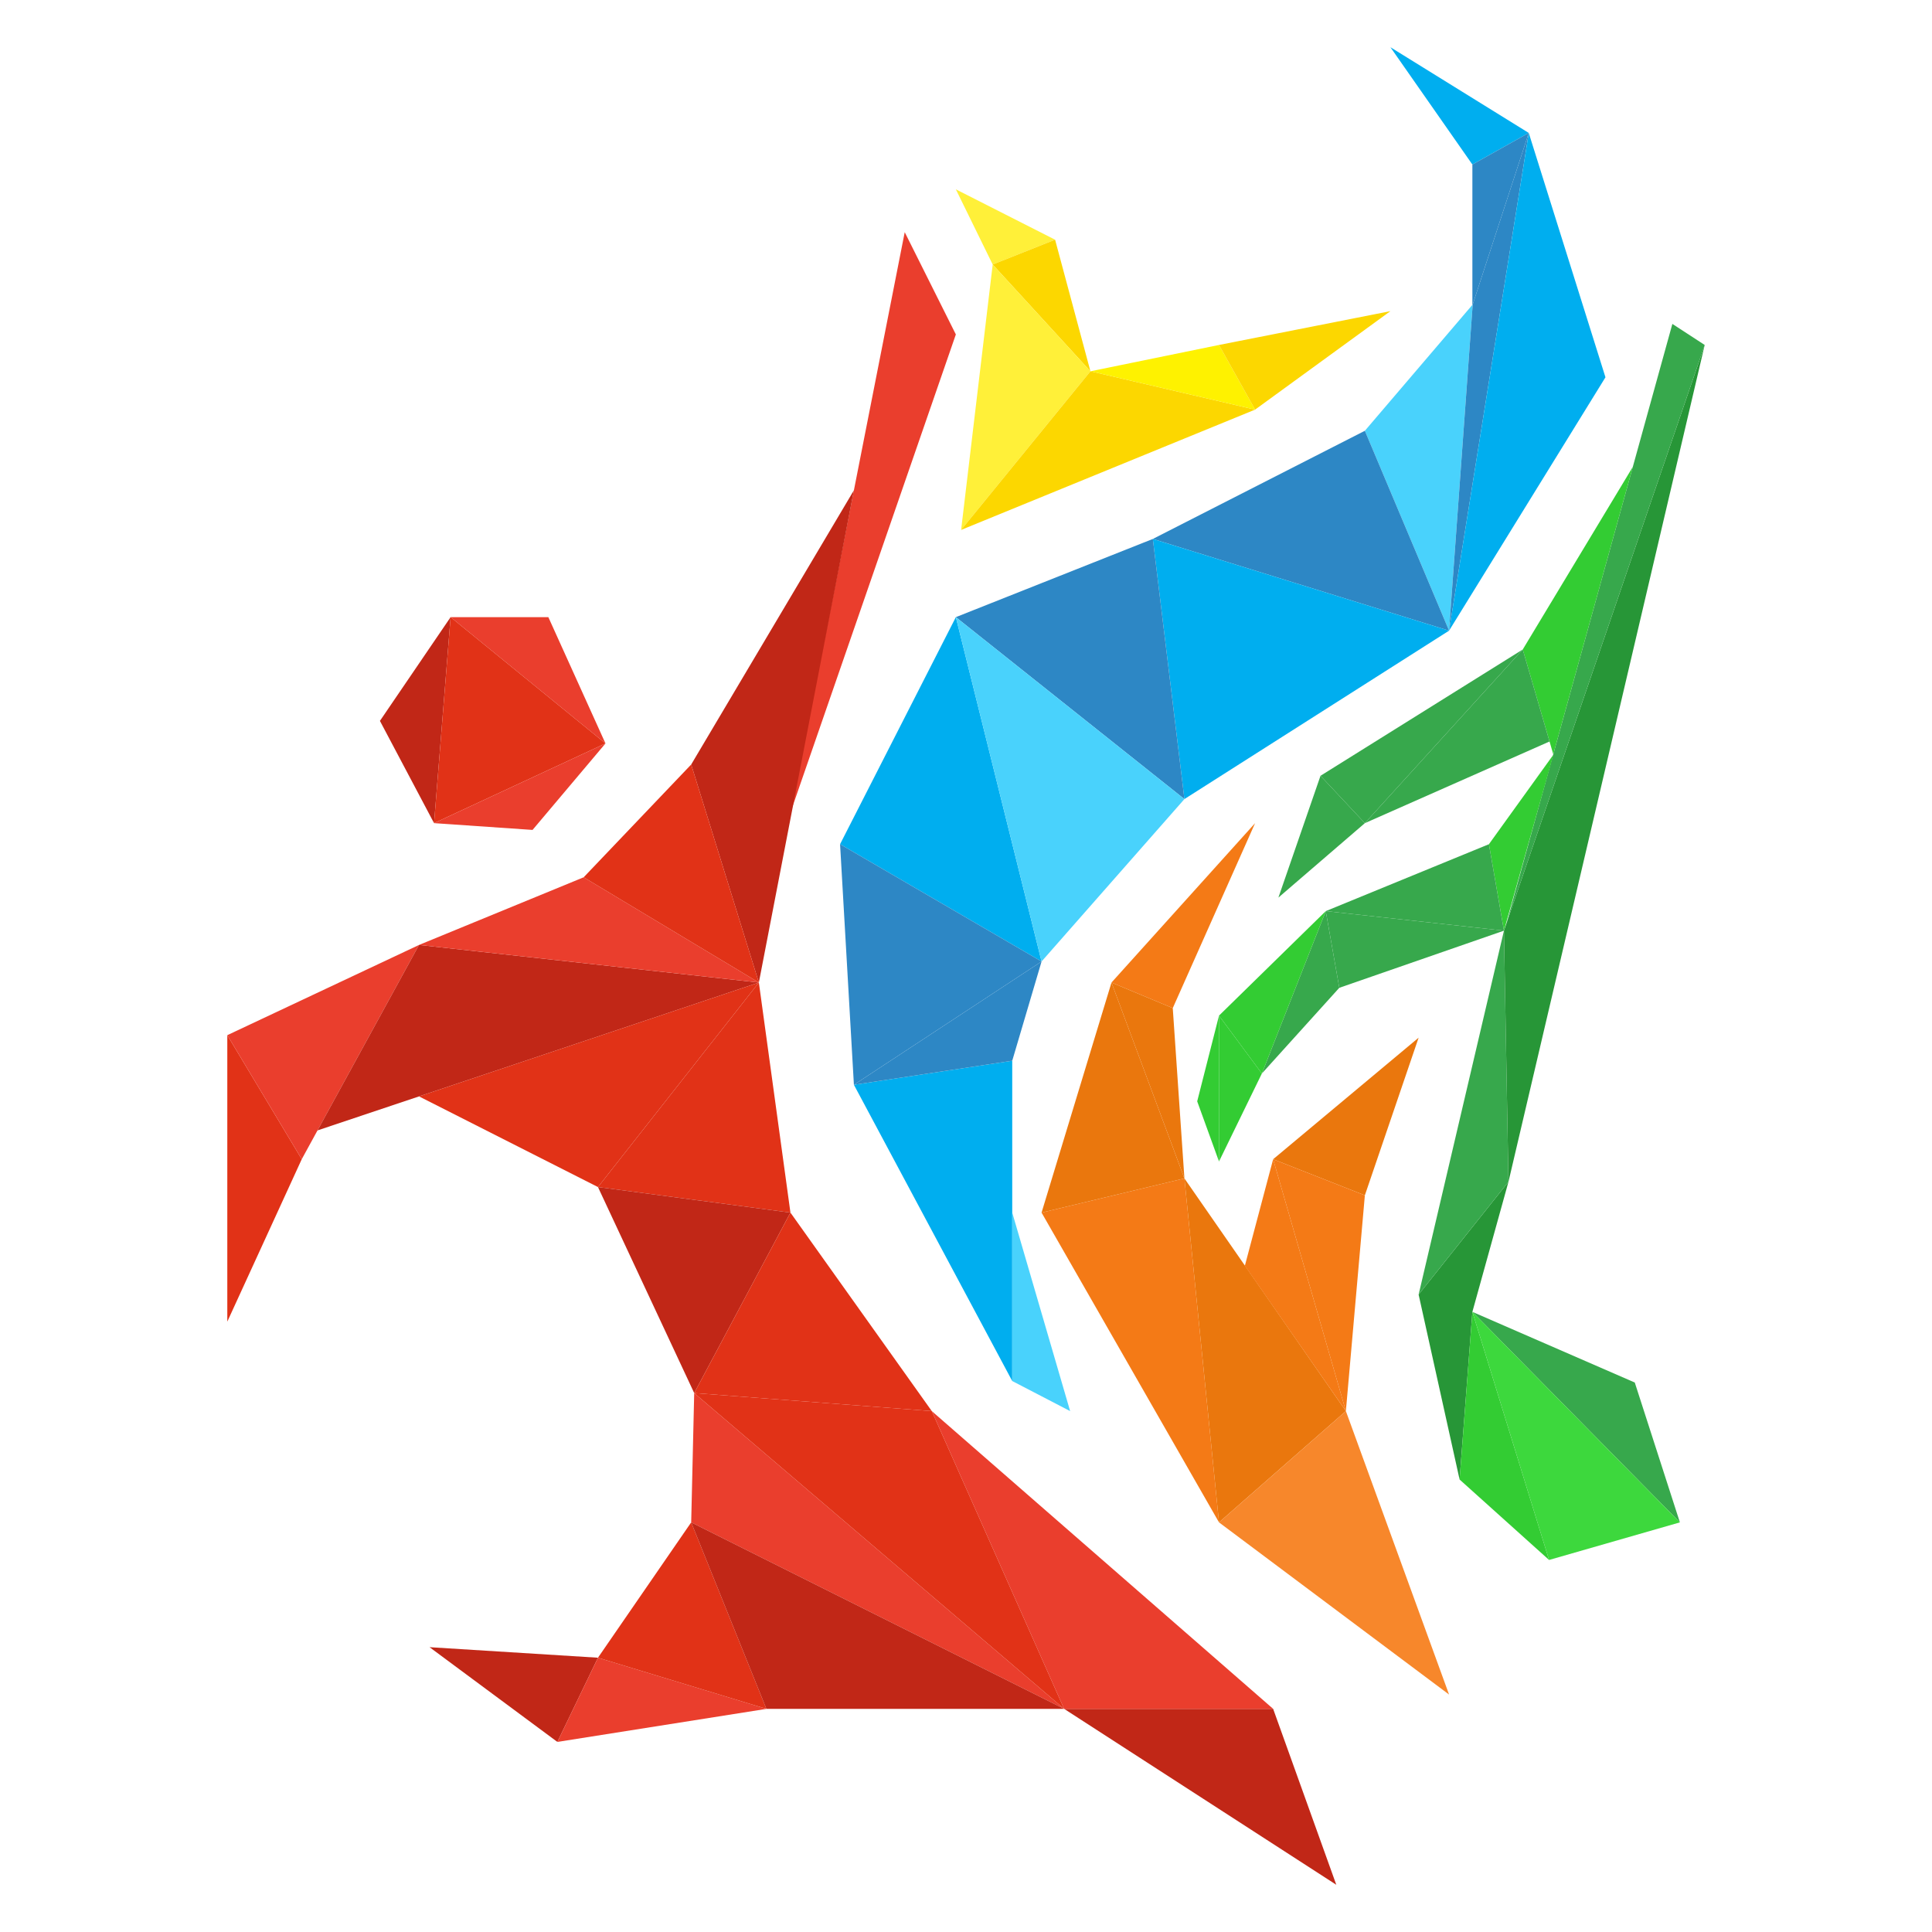
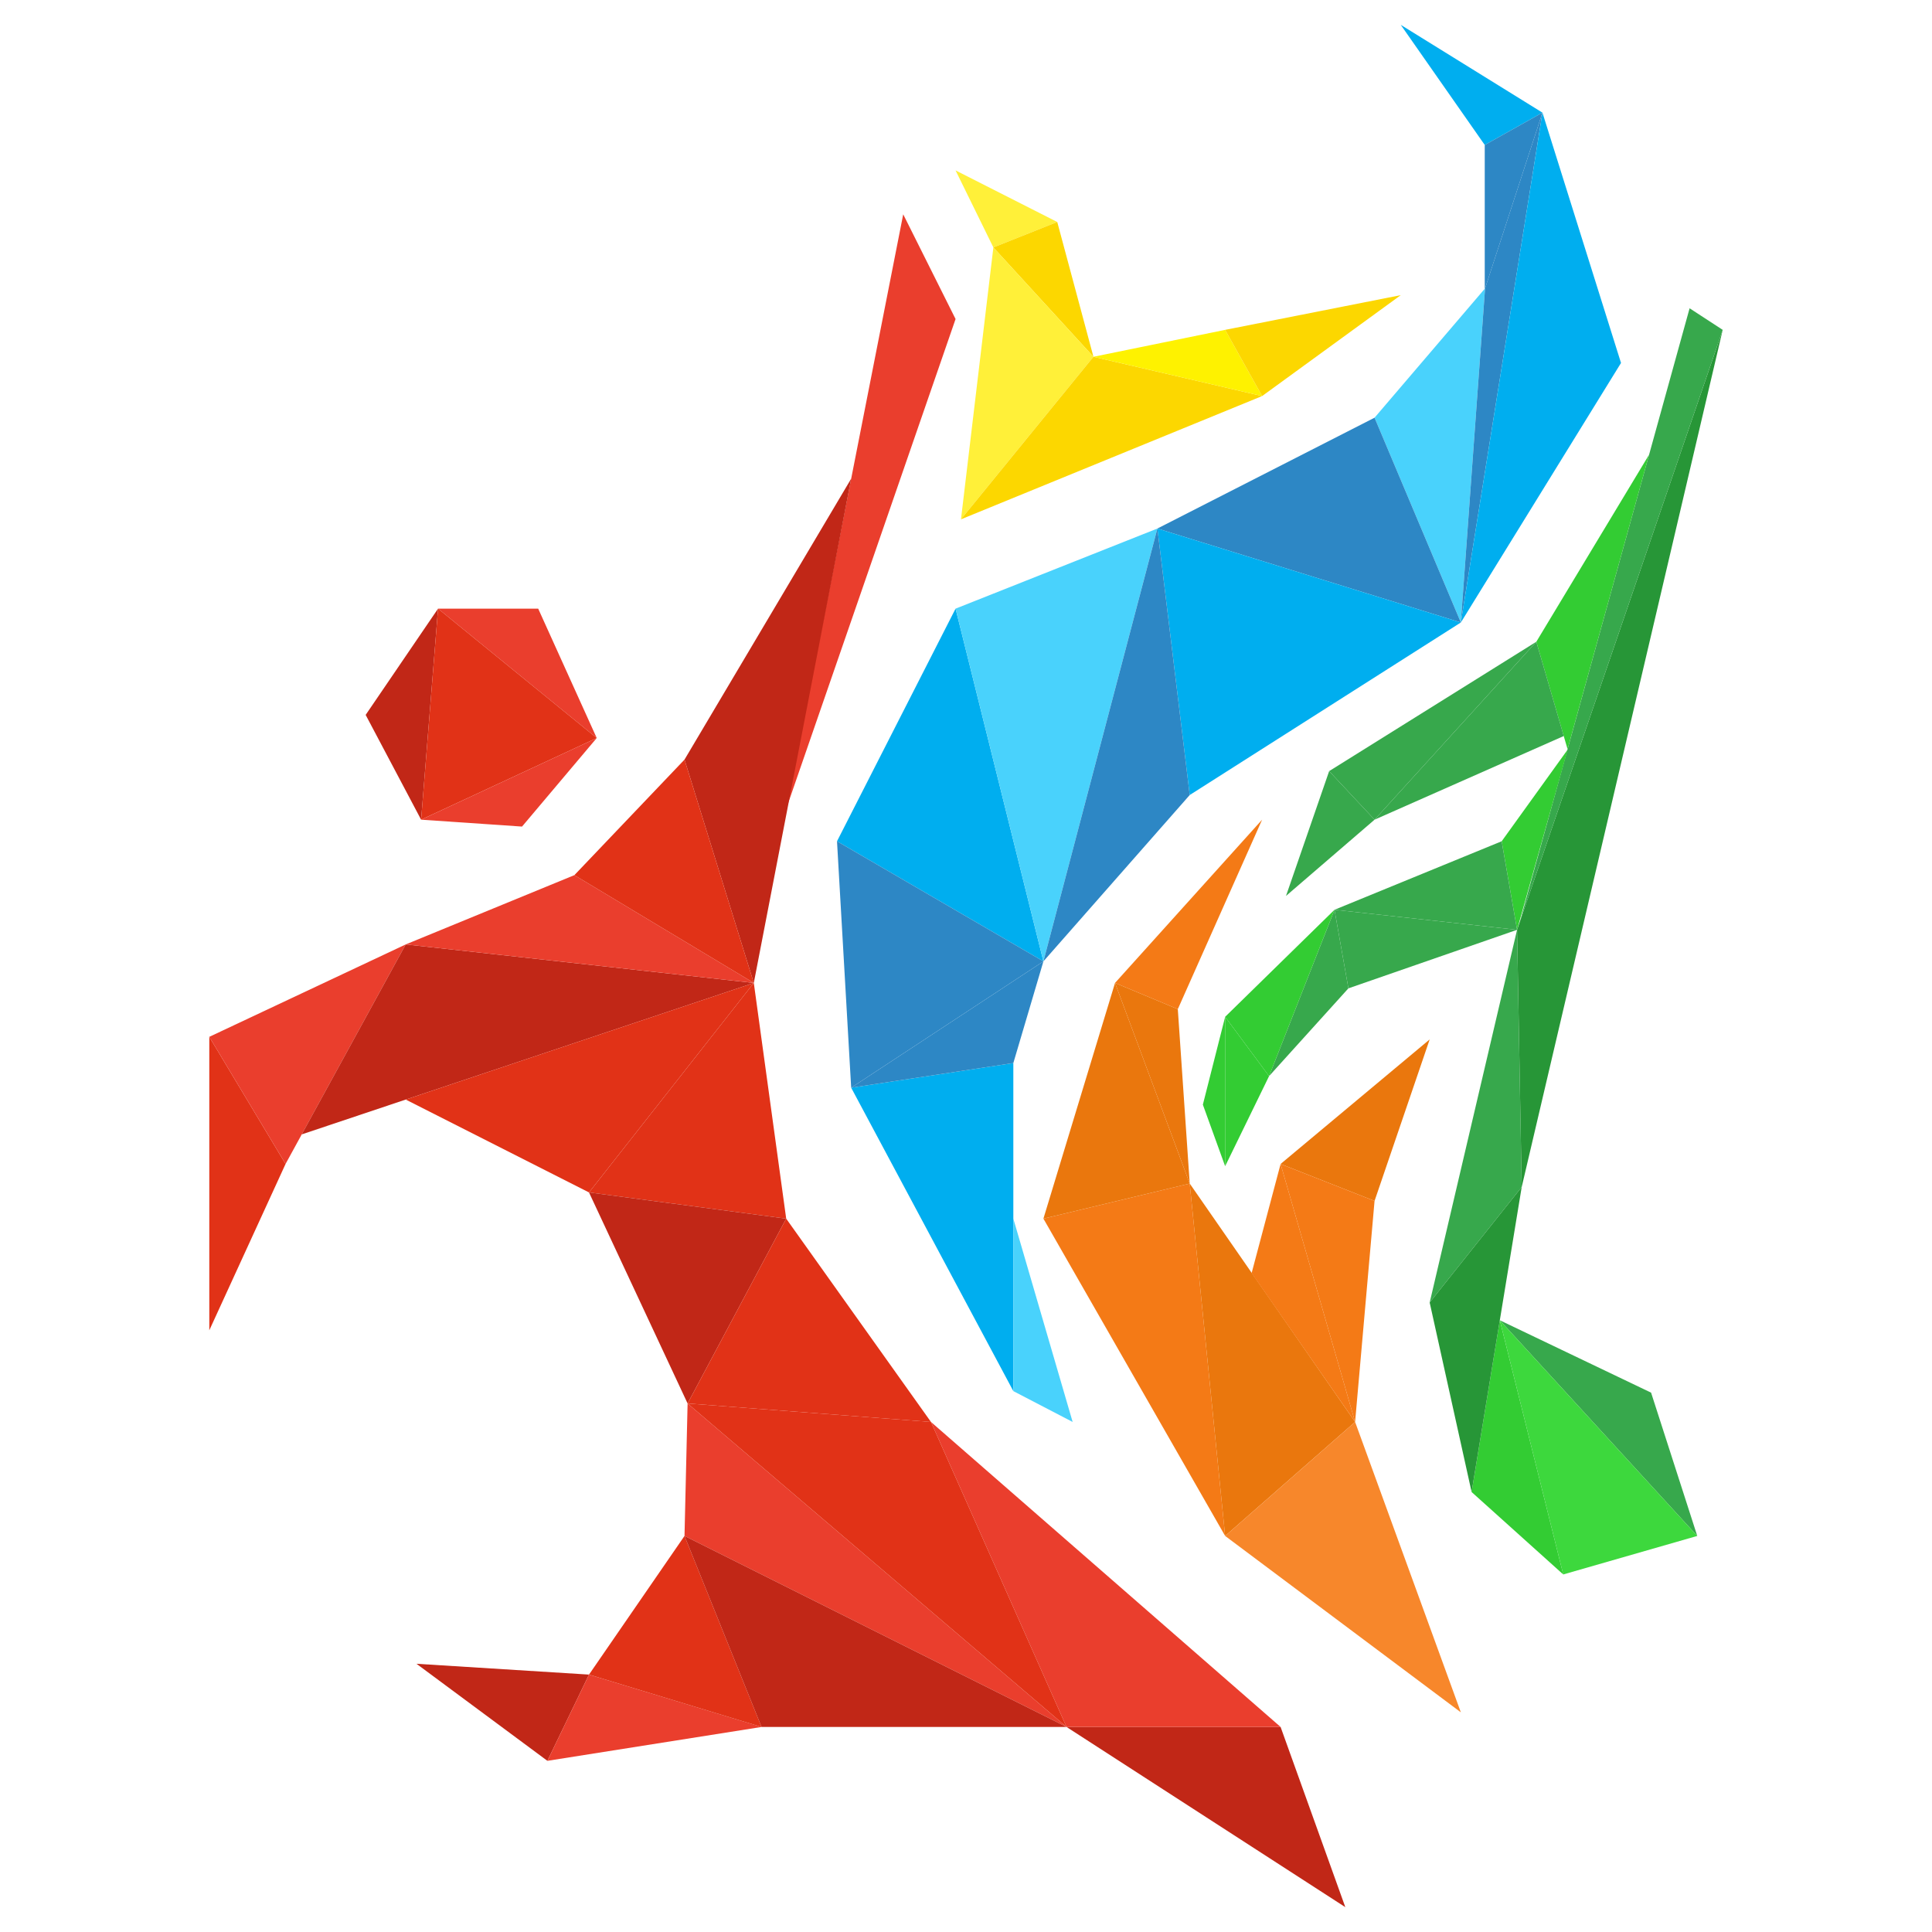
- <svg xmlns="http://www.w3.org/2000/svg" id="3eea0216-fb3e-465a-b7d2-33311429a97b" data-name="Layer 1" viewBox="0 0 300 300">
-   <polygon points="140.485 36.053 122.739 126.183 148.424 51.931 140.485 36.053" style="fill: #ea3e2d" />
-   <polygon points="132.594 76.129 107.328 118.711 117.836 152.568 132.594 76.129" style="fill: #c12717" />
-   <polygon points="35.295 205.222 46.853 180.004 35.295 160.741 35.295 205.222" style="fill: #e13217" />
-   <polygon points="35.295 160.741 65.065 146.731 46.853 180.004 35.295 160.741" style="fill: #ea3e2d" />
-   <polygon points="65.065 146.731 117.836 152.568 49.302 175.529 65.065 146.731" style="fill: #c12717" />
-   <polygon points="65.065 146.731 90.633 136.224 117.836 152.568 65.065 146.731" style="fill: #ea3e2d" />
-   <polygon points="90.633 136.224 107.328 118.711 117.836 152.568 90.633 136.224" style="fill: #e13217" />
-   <polygon points="65.065 170.248 92.852 184.324 117.836 152.568 65.065 170.248" style="fill: #e13217" />
-   <polygon points="117.836 152.568 122.739 188.294 92.852 184.324 117.836 152.568" style="fill: #e13217" />
-   <polygon points="92.852 184.324 107.795 216.313 122.739 188.294 92.852 184.324" style="fill: #c12717" />
-   <polygon points="122.739 188.294 144.688 219.115 107.795 216.313 122.739 188.294" style="fill: #e13217" />
-   <polygon points="66.7 255.774 86.547 270.484 92.852 257.409 66.7 255.774" style="fill: #c12717" />
-   <polygon points="86.547 270.484 119.02 265.353 92.852 257.409 86.547 270.484" style="fill: #ea3e2d" />
-   <polygon points="207.499 292.667 197.692 265.348 165.236 265.348 207.499 292.667" style="fill: #c12717" />
-   <polygon points="144.688 219.115 197.692 265.348 165.236 265.348 144.688 219.115" style="fill: #ea3e2d" />
-   <polygon points="107.795 216.313 107.328 236.394 165.236 265.348 107.795 216.313" style="fill: #ea3e2d" />
-   <polygon points="107.795 216.313 144.688 219.115 165.236 265.348 107.795 216.313" style="fill: #e13217" />
-   <polygon points="107.328 236.394 92.852 257.409 119.003 265.348 107.328 236.394" style="fill: #e13217" />
-   <polygon points="119.003 265.348 107.328 236.394 165.236 265.348 119.003 265.348" style="fill: #c12717" />
-   <polygon points="69.969 95.829 58.995 111.94 67.4 127.818 69.969 95.829" style="fill: #c12717" />
-   <polygon points="69.969 95.829 85.146 95.829 94.019 115.442 69.969 95.829" style="fill: #ea3e2d" />
-   <polygon points="67.4 127.818 94.019 115.442 69.969 95.829 67.4 127.818" style="fill: #e13217" />
-   <polygon points="67.4 127.818 82.694 128.869 94.019 115.442 67.4 127.818" style="fill: #ea3e2d" />
-   <polygon points="148.424 29.399 154.145 41.074 163.835 37.221 148.424 29.399" style="fill: #fff039" />
-   <polygon points="163.835 37.221 169.322 57.652 154.145 41.074 163.835 37.221" style="fill: #fcd700" />
-   <polygon points="154.145 41.074 149.241 82.286 169.322 57.652 154.145 41.074" style="fill: #fff039" />
-   <polygon points="149.241 82.286 194.89 63.606 169.322 57.652 149.241 82.286" style="fill: #fcd700" />
-   <polygon points="169.322 57.652 189.286 53.566 194.89 63.606 169.322 57.652" style="fill: #fef200" />
-   <polygon points="189.286 53.566 215.905 48.312 194.89 63.606 189.286 53.566" style="fill: #fcd700" />
-   <polygon points="215.905 7.333 228.63 25.546 237.386 20.643 215.905 7.333" style="fill: #00aeef" />
-   <polygon points="228.63 25.546 228.63 47.436 237.386 20.643 228.63 25.546" style="fill: #2d87c5" />
-   <polygon points="228.682 47.279 211.935 66.89 225.011 97.93 228.682 47.279" style="fill: #49d2fc" />
-   <polygon points="211.935 66.89 179.012 83.687 225.011 97.93 211.935 66.89" style="fill: #2d87c5" />
-   <polygon points="179.012 83.687 183.915 124.082 225.011 97.93 179.012 83.687" style="fill: #00aeef" />
-   <polygon points="179.012 83.687 148.424 95.829 183.915 124.082 179.012 83.687" style="fill: #2d87c5" />
-   <polyline points="161.733 149.3 148.424 95.829 130.445 131.087 161.733 149.3" style="fill: #00aeef" />
-   <polygon points="194.89 127.818 182.106 156.538 172.591 152.568 194.89 127.818" style="fill: #f47a16" />
-   <polygon points="183.915 182.981 182.106 156.538 172.591 152.568 183.915 182.981" style="fill: #ea770d" />
-   <polygon points="220.283 161.13 197.692 180.004 211.935 185.608 220.283 161.13" style="fill: #ea770d" />
-   <polygon points="197.692 180.004 211.935 185.608 208.987 219.115 197.692 180.004" style="fill: #f47a16" />
-   <polygon points="161.733 188.294 189.286 236.394 183.915 182.981 161.733 188.294" style="fill: #f47a16" />
-   <polygon points="183.915 182.981 208.987 219.115 189.286 236.394 183.915 182.981" style="fill: #ea770d" />
-   <polygon points="208.987 219.115 225.011 263.129 189.286 236.394 208.987 219.115" style="fill: #f7872b" />
-   <polygon points="228.63 203.704 253.848 214.679 260.853 236.394 228.63 203.704" style="fill: #37a84c" />
-   <polygon points="226.645 229.739 220.283 201.019 234.234 183.507 228.63 203.704 226.645 229.739" style="fill: #279637" />
-   <polygon points="220.283 201.019 233.534 144.513 234.234 183.507 220.283 201.019" style="fill: #37a84c" />
-   <polygon points="233.534 144.513 264.705 53.566 234.234 183.507 233.534 144.513" style="fill: #279637" />
-   <polygon points="259.685 50.297 264.705 53.566 233.941 143.325 259.685 50.297" style="fill: #37a84c" />
-   <polygon points="253.543 72.492 236.452 100.849 241.19 117.128 253.543 72.492" style="fill: #3c3" />
-   <polygon points="241.217 117.179 231.199 131.087 233.534 144.513 241.217 117.179" style="fill: #3c3" />
-   <polygon points="231.199 131.087 205.864 141.477 233.534 144.513 231.199 131.087" style="fill: #37a84c" />
-   <polygon points="148.424 95.829 183.915 124.082 161.733 149.3 148.424 95.829" style="fill: #49d2fc" />
-   <polygon points="132.594 168.446 157.18 164.71 157.18 214.445 132.594 168.446" style="fill: #00aeef" />
-   <line x1="166.17" y1="219.115" x2="157.18" y2="214.445" style="fill: #00aeef" />
-   <polyline points="157.18 214.445 157.18 188.294 166.17 219.115" style="fill: #49d2fc" />
-   <polygon points="130.445 131.087 132.594 168.446 161.733 149.3 130.445 131.087" style="fill: #2d87c5" />
-   <polygon points="161.733 149.3 157.18 164.71 132.594 168.446 161.733 149.3" style="fill: #2d87c5" />
-   <polygon points="228.63 203.704 226.645 229.739 240.538 242.231 228.63 203.704" style="fill: #3c3" />
-   <polygon points="228.63 203.704 240.538 242.231 260.853 236.394 228.63 203.704" style="fill: #3dd83d" />
-   <polygon points="237.386 20.643 225.011 97.93 228.682 47.279 237.386 20.643" style="fill: #2d87c5" />
-   <polygon points="237.386 20.643 249.295 58.586 225.011 97.93 237.386 20.643" style="fill: #00aeef" />
-   <polygon points="236.452 100.849 211.935 127.818 240.611 115.139 236.452 100.849" style="fill: #37a84c" />
-   <polygon points="236.452 100.849 205.047 120.463 211.935 127.818 236.452 100.849" style="fill: #37a84c" />
-   <line x1="198.509" y1="139.376" x2="211.935" y2="127.818" style="fill: #37a84c" />
-   <polyline points="211.935 127.818 205.047 120.463 198.509 139.376" style="fill: #37a84c" />
-   <polygon points="197.692 180.004 208.987 219.115 193.299 196.553 197.692 180.004" style="fill: #f47a16" />
-   <polygon points="172.591 152.568 183.915 182.981 161.733 188.294 172.591 152.568" style="fill: #ea770d" />
-   <polygon points="207.966 153.386 205.864 141.477 233.534 144.513 207.966 153.386" style="fill: #37a84c" />
-   <polygon points="205.864 141.477 207.966 153.386 195.941 166.695 205.864 141.477" style="fill: #37a84c" />
-   <polygon points="205.864 141.477 189.286 157.705 195.941 166.695 205.864 141.477" style="fill: #3c3" />
-   <polygon points="189.286 157.705 189.286 180.355 185.9 171.015 189.286 157.705" style="fill: #3c3" />
-   <polygon points="195.941 166.695 189.286 157.705 189.286 180.355 195.941 166.695" style="fill: #3c3" />
+ <svg xmlns="http://www.w3.org/2000/svg" width="300" height="300" viewBox="0 0 300 300">
+   <g id="Layer_2" data-name="Layer 2">
+     <polygon points="140.25 33.28 122.08 125.6 148.38 49.54 140.25 33.28" fill="#ea3e2d" />
+     <polygon points="132.17 74.33 106.29 117.95 117.05 152.63 132.17 74.33" fill="#c12717" />
+     <polygon points="32.5 206.57 44.34 180.74 32.5 161 32.5 206.57" fill="#e13217" />
+     <polygon points="32.5 161 63 146.65 44.34 180.74 32.5 161" fill="#ea3e2d" />
+     <polygon points="63 146.65 117.05 152.63 46.85 176.15 63 146.65" fill="#c12717" />
+     <polygon points="63 146.65 89.19 135.89 117.05 152.63 63 146.65" fill="#ea3e2d" />
+     <polygon points="89.19 135.89 106.29 117.95 117.05 152.63 89.19 135.89" fill="#e13217" />
+     <polygon points="63 170.74 91.46 185.16 117.05 152.63 63 170.74" fill="#e13217" />
+     <polygon points="117.05 152.63 122.08 189.23 91.46 185.16 117.05 152.63" fill="#e13217" />
+     <polygon points="91.46 185.16 106.77 217.93 122.08 189.23 91.46 185.16" fill="#c12717" />
+     <polygon points="122.08 189.23 144.56 220.8 106.77 217.93 122.08 189.23" fill="#e13217" />
+     <polygon points="64.67 258.35 85 273.42 91.46 260.03 64.67 258.35" fill="#c12717" />
+     <polygon points="85 273.42 118.27 268.16 91.46 260.03 85 273.42" fill="#ea3e2d" />
+     <polygon points="208.9 296.14 198.85 268.16 165.61 268.16 208.9 296.14" fill="#c12717" />
+     <polygon points="144.56 220.8 198.85 268.16 165.61 268.16 144.56 220.8" fill="#ea3e2d" />
+     <polygon points="106.77 217.93 106.29 238.5 165.61 268.16 106.77 217.93" fill="#ea3e2d" />
+     <polygon points="106.77 217.93 144.56 220.8 165.61 268.16 106.77 217.93" fill="#e13217" />
+     <polygon points="106.29 238.5 91.46 260.03 118.25 268.16 106.29 238.5" fill="#e13217" />
+     <polygon points="118.25 268.16 106.29 238.5 165.61 268.16 118.25 268.16" fill="#c12717" />
+     <polygon points="68.02 94.51 56.78 111.01 65.39 127.28 68.02 94.51" fill="#c12717" />
+     <polygon points="68.02 94.51 83.57 94.51 92.66 114.6 68.02 94.51" fill="#ea3e2d" />
+     <polygon points="65.39 127.28 92.66 114.6 68.02 94.51 65.39 127.28" fill="#e13217" />
+     <polygon points="65.39 127.28 81.06 128.35 92.66 114.6 65.39 127.28" fill="#ea3e2d" />
+     <polygon points="148.38 26.46 154.25 38.42 164.17 34.47 148.38 26.46" fill="#fff039" />
+     <polygon points="164.17 34.47 169.79 55.4 154.25 38.42 164.17 34.47" fill="#fcd700" />
+     <polygon points="154.25 38.42 149.22 80.64 169.79 55.4 154.25 38.42" fill="#fff039" />
+     <polygon points="149.22 80.64 195.98 61.5 169.79 55.4 149.22 80.64" fill="#fcd700" />
+     <polygon points="169.79 55.4 190.24 51.22 195.98 61.5 169.79 55.4" fill="#fef200" />
+     <polygon points="190.24 51.22 217.51 45.83 195.98 61.5 190.24 51.22" fill="#fcd700" />
+     <polygon points="217.51 3.86 230.55 22.51 239.51 17.49 217.51 3.86" fill="#00aeef" />
+     <polygon points="230.55 22.51 230.55 44.94 239.51 17.49 230.55 22.51" fill="#2d87c5" />
+     <polygon points="230.6 44.78 213.44 64.86 226.84 96.66 230.6 44.78" fill="#49d2fc" />
+     <polygon points="213.44 64.86 179.72 82.07 226.84 96.66 213.44 64.86" fill="#2d87c5" />
+     <polygon points="179.72 82.07 184.74 123.45 226.84 96.66 179.72 82.07" fill="#00aeef" />
+     <polyline points="162.02 149.28 148.38 94.51 129.97 130.63 162.02 149.28" fill="#00aeef" />
+     <polygon points="195.98 127.28 182.89 156.7 173.14 152.63 195.98 127.28" fill="#f47a16" />
+     <polygon points="184.74 183.78 182.89 156.7 173.14 152.63 184.74 183.78" fill="#ea770d" />
+     <polygon points="222 161.4 198.85 180.74 213.44 186.48 222 161.4" fill="#ea770d" />
+     <polygon points="198.85 180.74 213.44 186.48 210.42 220.8 198.85 180.74" fill="#f47a16" />
+     <polygon points="162.02 189.23 190.24 238.5 184.74 183.78 162.02 189.23" fill="#f47a16" />
+     <polygon points="184.74 183.78 210.42 220.8 190.24 238.5 184.74 183.78" fill="#ea770d" />
+     <polygon points="210.42 220.8 226.84 265.89 190.24 238.5 210.42 220.8" fill="#f7872b" />
+     <polygon points="232.89 205.01 256.38 216.25 263.55 238.5 232.89 205.01" fill="#37a84c" />
+     <polygon points="222 202.26 235.57 144.38 236.29 184.32 222 202.26" fill="#37a84c" />
+     <polygon points="235.57 144.38 267.5 51.22 236.29 184.32 235.57 144.38" fill="#279637" />
+     <polygon points="262.36 47.87 267.5 51.22 235.99 143.16 262.36 47.87" fill="#37a84c" />
+     <polygon points="256.07 70.6 238.56 99.65 243.41 116.33 256.07 70.6" fill="#3c3" />
+     <polygon points="243.44 116.38 233.18 130.63 235.57 144.38 243.44 116.38" fill="#3c3" />
+     <polygon points="233.18 130.63 207.22 141.27 235.57 144.38 233.18 130.63" fill="#37a84c" />
+     <polygon points="132.17 168.9 157.35 165.07 157.35 216.01 132.17 168.9" fill="#00aeef" />
+     <polyline points="157.35 216.01 157.35 189.23 166.56 220.8" fill="#49d2fc" />
+     <polygon points="129.97 130.63 132.17 168.9 162.02 149.28 129.97 130.63" fill="#2d87c5" />
+     <polygon points="162.02 149.28 157.35 165.07 132.17 168.9 162.02 149.28" fill="#2d87c5" />
+     <polygon points="232.89 205.01 228.51 231.68 242.74 244.48 232.89 205.01" fill="#3c3" />
+     <polygon points="232.89 205.01 242.74 244.48 263.55 238.5 232.89 205.01" fill="#3dd83d" />
+     <polygon points="239.51 17.49 226.84 96.66 230.6 44.78 239.51 17.49" fill="#2d87c5" />
+     <polygon points="239.51 17.49 251.71 56.36 226.84 96.66 239.51 17.49" fill="#00aeef" />
+     <polygon points="238.56 99.65 213.44 127.28 242.82 114.29 238.56 99.65" fill="#37a84c" />
+     <polygon points="238.56 99.65 206.39 119.74 213.44 127.28 238.56 99.65" fill="#37a84c" />
+     <polyline points="213.44 127.28 206.39 119.74 199.69 139.12" fill="#37a84c" />
+     <polygon points="198.85 180.74 210.42 220.8 194.35 197.69 198.85 180.74" fill="#f47a16" />
+     <polygon points="173.14 152.63 184.74 183.78 162.02 189.23 173.14 152.63" fill="#ea770d" />
+     <polygon points="209.38 153.47 207.22 141.27 235.57 144.38 209.38 153.47" fill="#37a84c" />
+     <polygon points="207.22 141.27 209.38 153.47 197.06 167.1 207.22 141.27" fill="#37a84c" />
+     <polygon points="207.22 141.27 190.24 157.89 197.06 167.1 207.22 141.27" fill="#3c3" />
+     <polygon points="190.24 157.89 190.24 181.09 186.78 171.53 190.24 157.89" fill="#3c3" />
+     <polygon points="197.06 167.1 190.24 157.89 190.24 181.09 197.06 167.1" fill="#3c3" />
+     <polygon points="162.02 149.28 179.72 82.07 148.38 94.51 162.02 149.28" fill="#49d2fc" />
+     <polygon points="162.02 149.28 184.74 123.45 179.72 82.07 162.02 149.28" fill="#2d87c5" />
+     <polygon points="228.51 231.68 222 202.26 236.29 184.32 228.51 231.68" fill="#279637" />
+   </g>
</svg>
